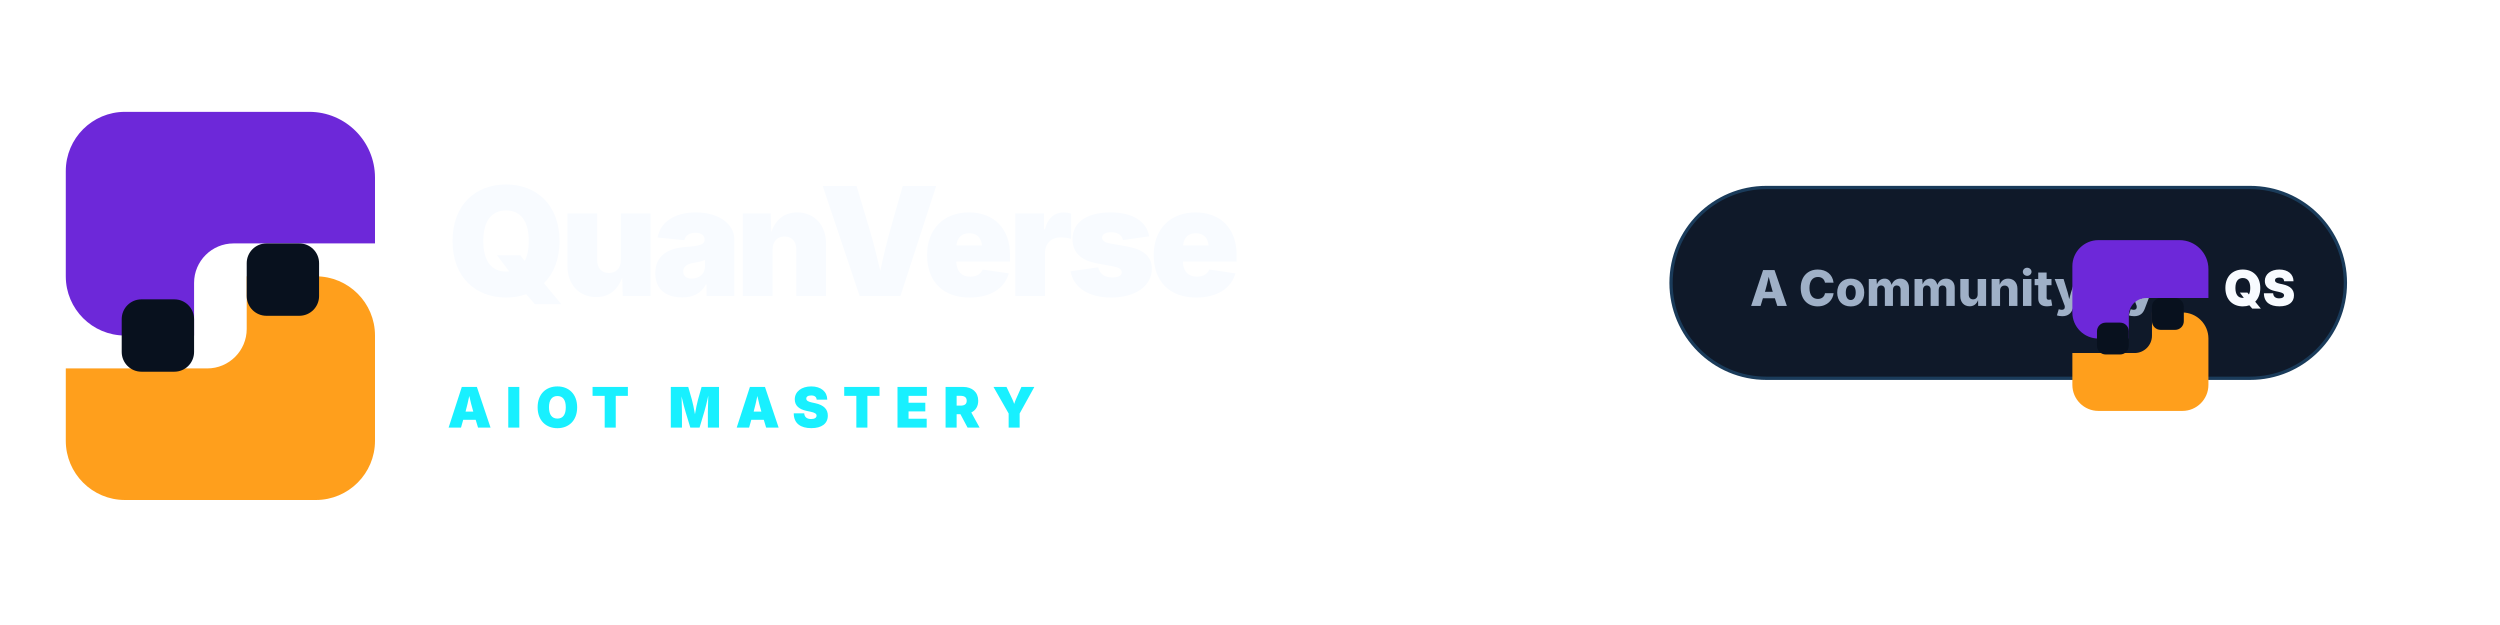
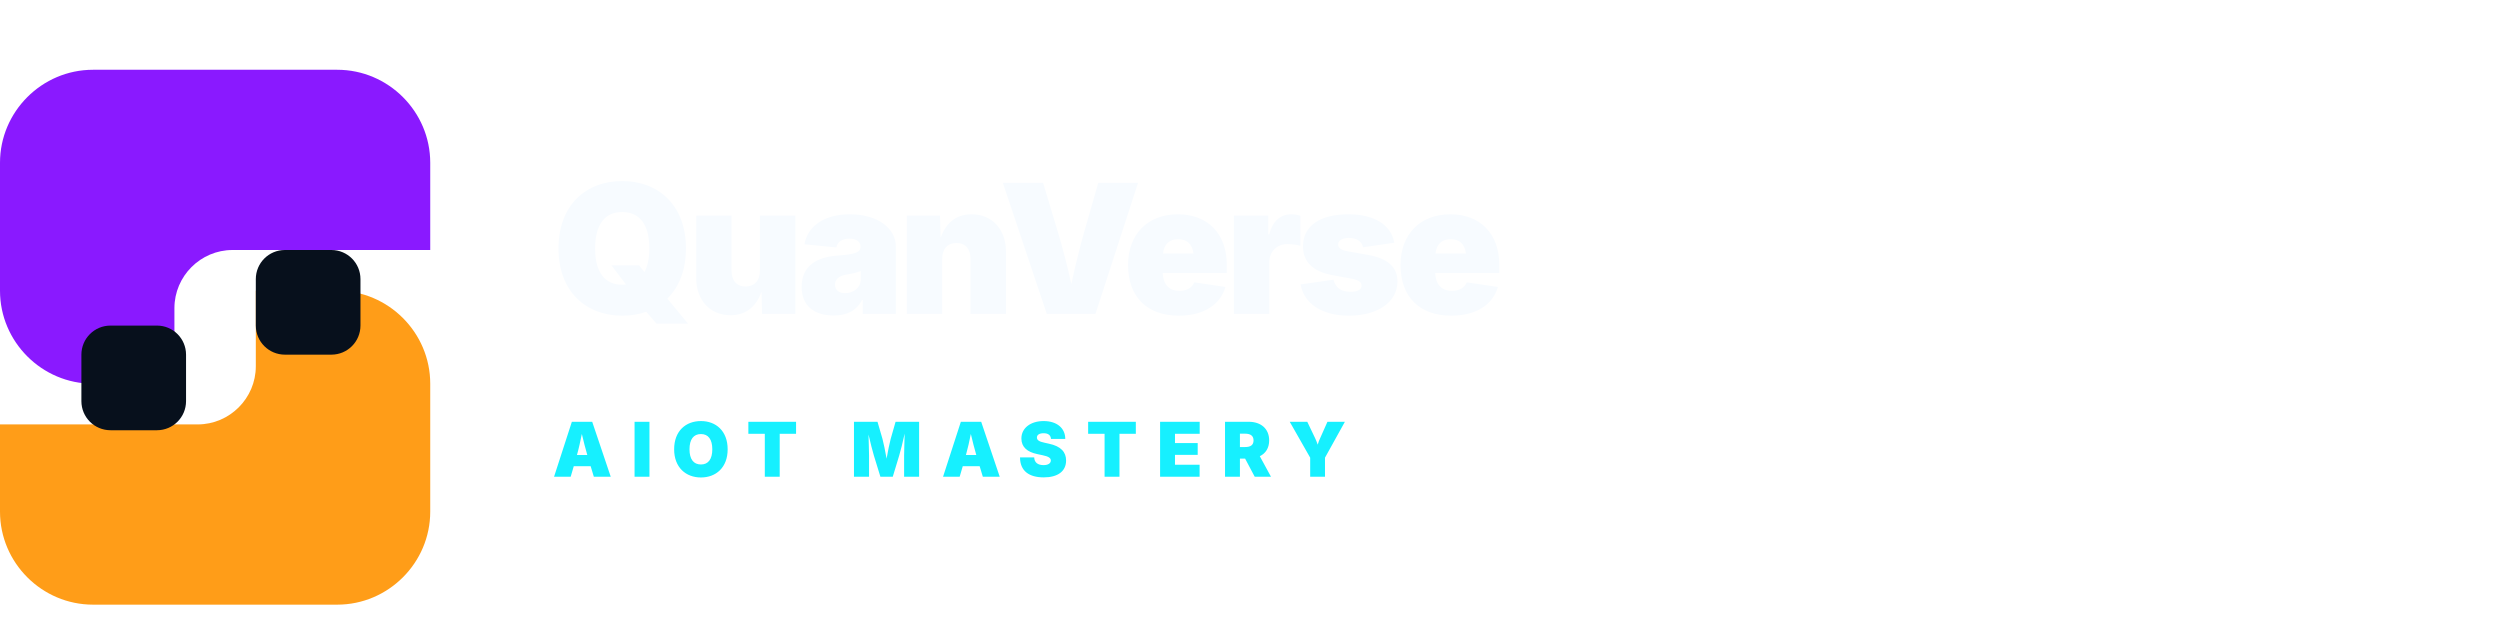
- <svg xmlns="http://www.w3.org/2000/svg" width="760" height="190" viewBox="0 0 760 190" fill="none">
-   <rect width="760" height="190" fill="transparent" />
-   <g transform="translate(20 34)">
-     <path d="M18 0H74C85.046 0 94 8.954 94 20V40H51C44.373 40 39 45.373 39 52V68H18C8.059 68 0 59.941 0 50V18C0 8.059 8.059 0 18 0Z" fill="#6D28D9" />
-     <path d="M0 78H43C49.627 78 55 72.627 55 66V50H76C85.941 50 94 58.059 94 68V100C94 109.941 85.941 118 76 118H18C8.059 118 0 109.941 0 100V78Z" fill="#FF9F1C" />
-     <rect x="55" y="40" width="22" height="22" rx="6" fill="#08111E" />
-     <rect x="17" y="57" width="22" height="22" rx="6" fill="#08111E" />
+ <svg xmlns="http://www.w3.org/2000/svg" width="430" height="110" viewBox="0 0 430 110" fill="none">
+   <g transform="translate(0 12)">
+     <path d="M16 0H58C66.8 0 74 7.2 74 16V31H40C34.5 31 30 35.5 30 41V54H16C7.2 54 0 46.8 0 38V16C0 7.2 7.2 0 16 0Z" fill="#8A19FF" />
+     <path d="M0 61H34C39.5 61 44 56.5 44 51V38H58C66.8 38 74 45.2 74 54V76C74 84.8 66.8 92 58 92H16C7.2 92 0 84.8 0 76V61Z" fill="#FF9D18" />
+     <rect x="44" y="31" width="18" height="18" rx="5" fill="#07101C" />
+     <rect x="14" y="44" width="18" height="18" rx="5" fill="#07101C" />
  </g>
-   <g transform="translate(136 48)">
-     <text x="0" y="42" font-family="Inter, Arial, sans-serif" font-size="46" font-weight="850" fill="#F8FBFF" letter-spacing="-2">QuanVerse</text>
-     <text x="0" y="82" font-family="Inter, Arial, sans-serif" font-size="17" font-weight="950" fill="#18F0FF" letter-spacing="4.2">AIOT MASTERY</text>
-   </g>
-   <g transform="translate(508 57)">
-     <rect width="205" height="58" rx="29" fill="#0F1929" stroke="#1A3B5A" />
-     <text x="24" y="36" font-family="Inter, Arial, sans-serif" font-size="15" font-weight="800" fill="#9FB0C7">A Community by</text>
-     <g transform="translate(122 16) scale(.44)">
-       <path d="M18 0H74C85.046 0 94 8.954 94 20V40H51C44.373 40 39 45.373 39 52V68H18C8.059 68 0 59.941 0 50V18C0 8.059 8.059 0 18 0Z" fill="#6D28D9" />
-       <path d="M0 78H43C49.627 78 55 72.627 55 66V50H76C85.941 50 94 58.059 94 68V100C94 109.941 85.941 118 76 118H18C8.059 118 0 109.941 0 100V78Z" fill="#FF9F1C" />
-       <rect x="55" y="40" width="22" height="22" rx="6" fill="#08111E" />
-       <rect x="17" y="57" width="22" height="22" rx="6" fill="#08111E" />
-     </g>
-     <text x="168" y="36" font-family="Inter, Arial, sans-serif" font-size="15" font-weight="900" fill="#F8FBFF">QS</text>
+   <g transform="translate(95 20)">
+     <text x="0" y="34" font-family="Inter, Arial, sans-serif" font-size="31" font-weight="850" fill="#F7FBFF" letter-spacing="-1.2">QuanVerse</text>
+     <text x="0" y="62" font-family="Inter, Arial, sans-serif" font-size="13" font-weight="900" fill="#16F0FF" letter-spacing="3.2">AIOT MASTERY</text>
  </g>
</svg>
